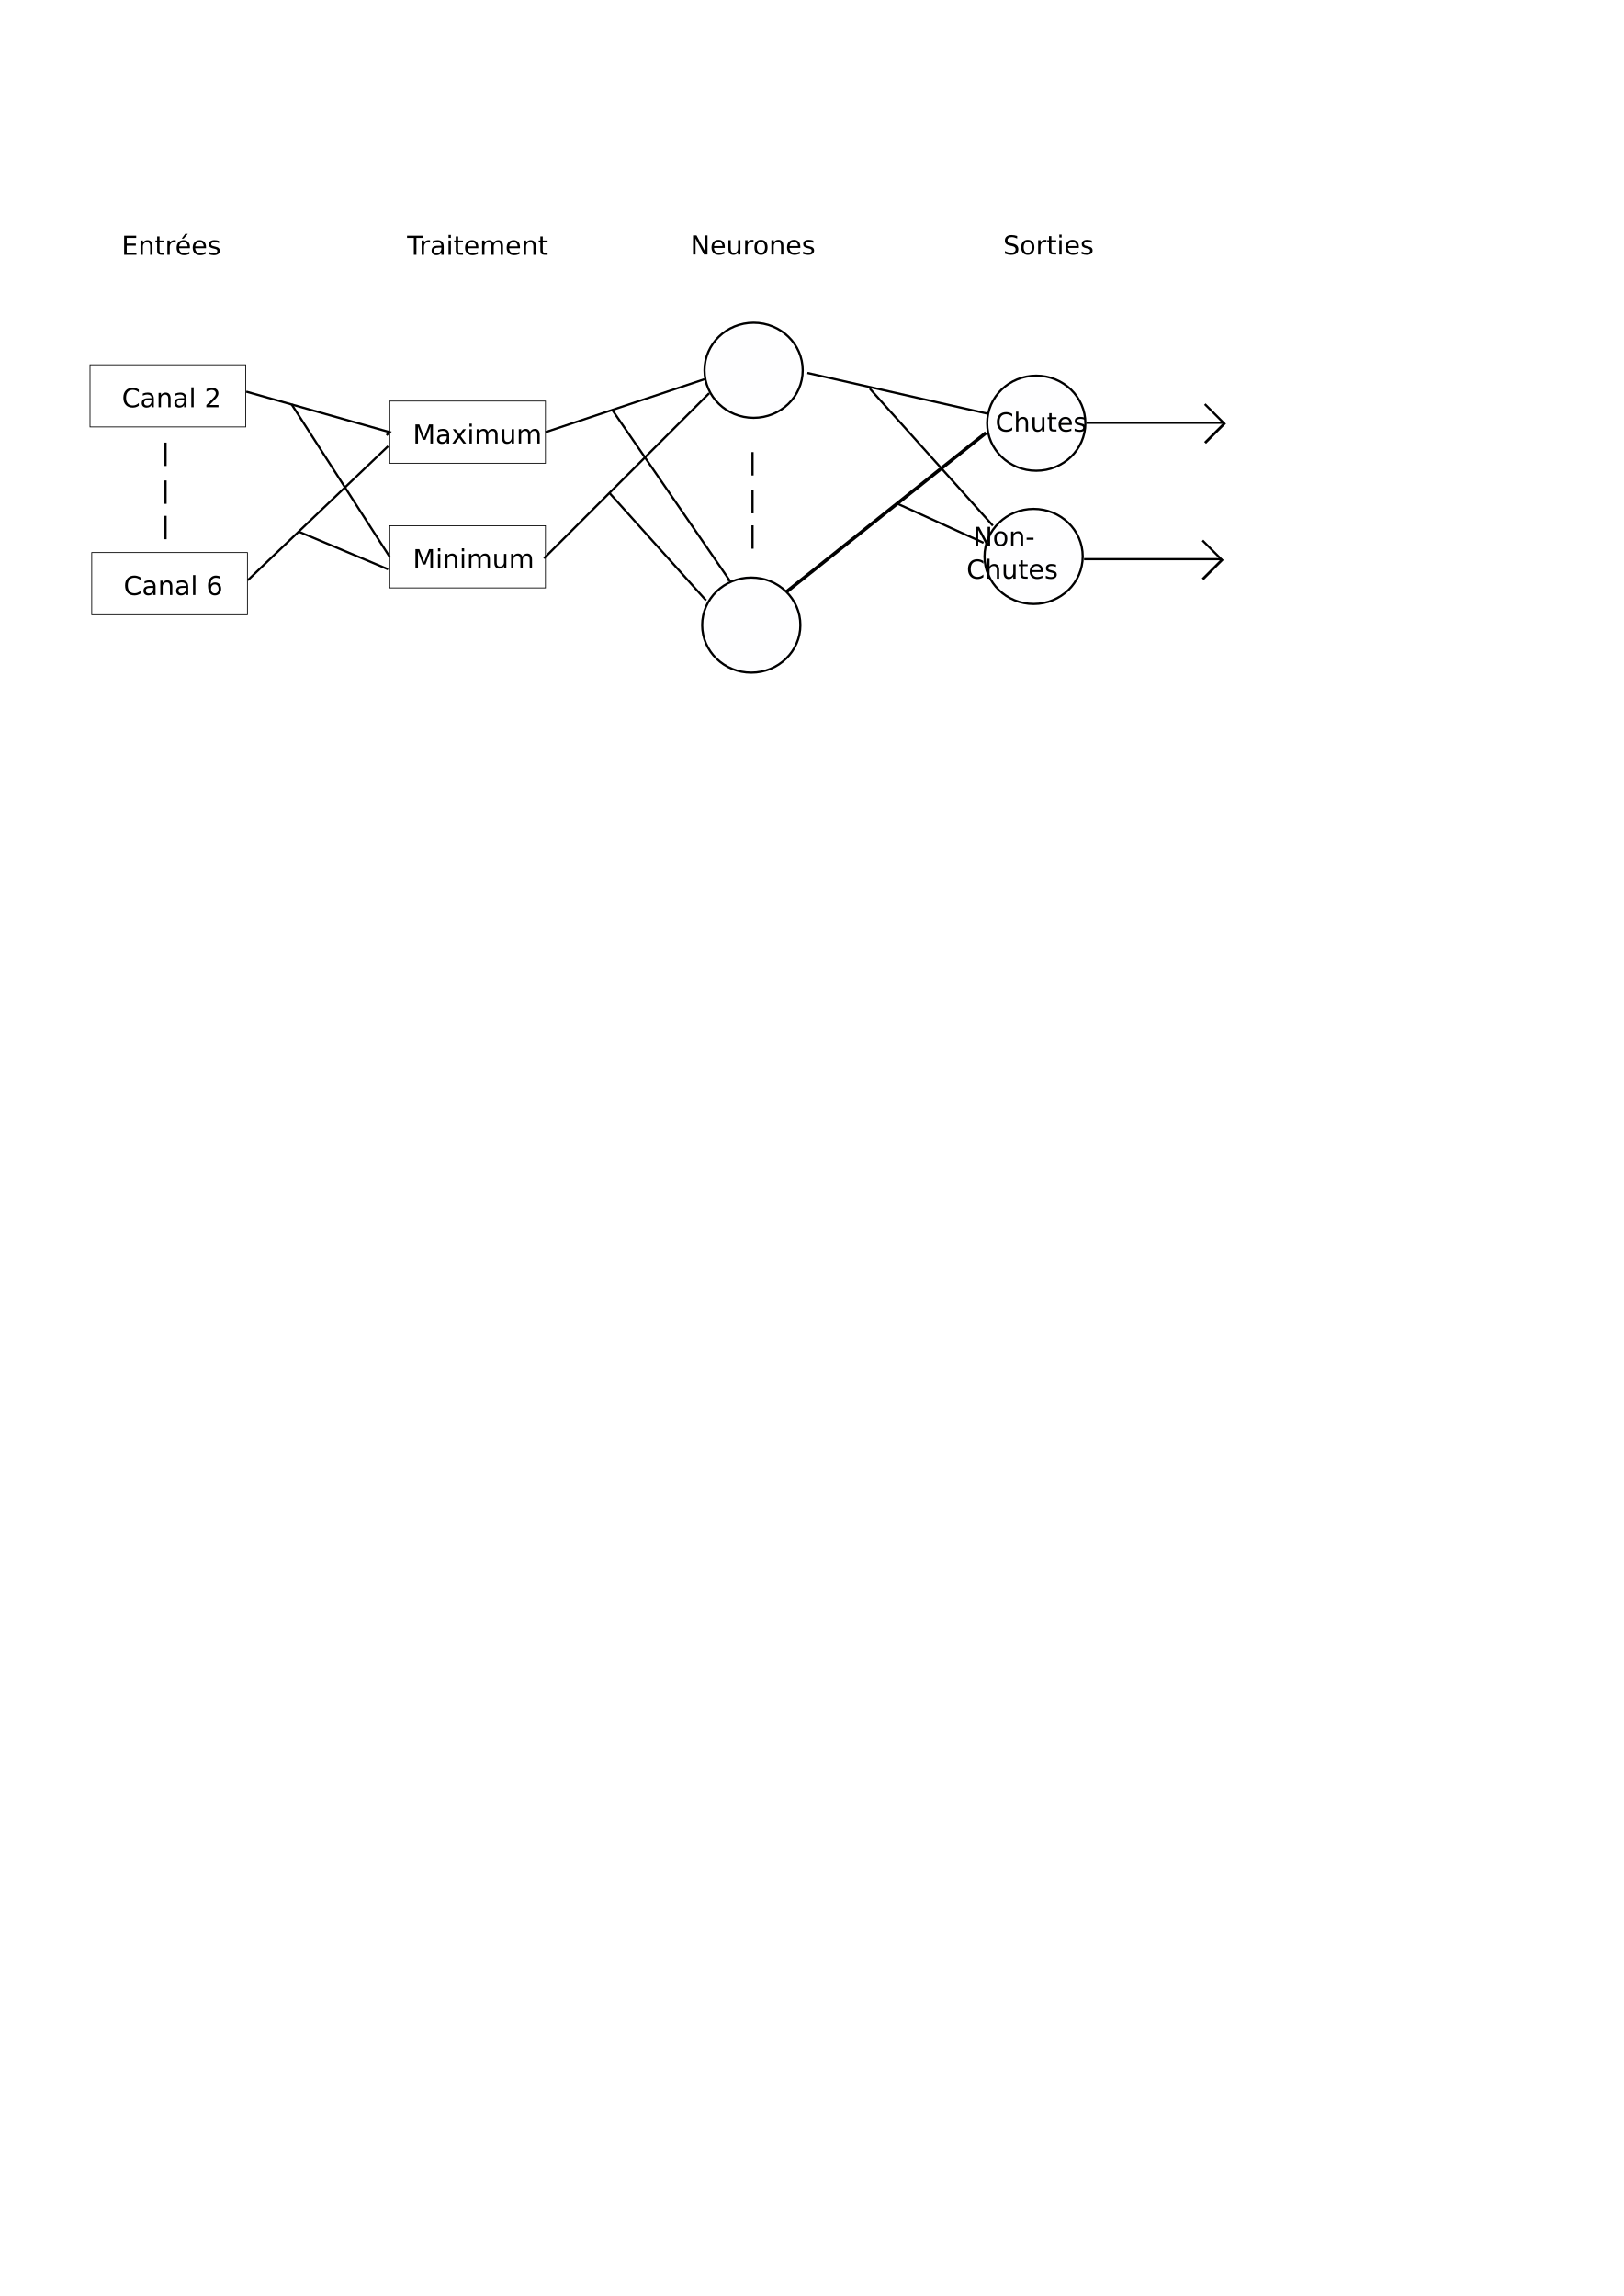
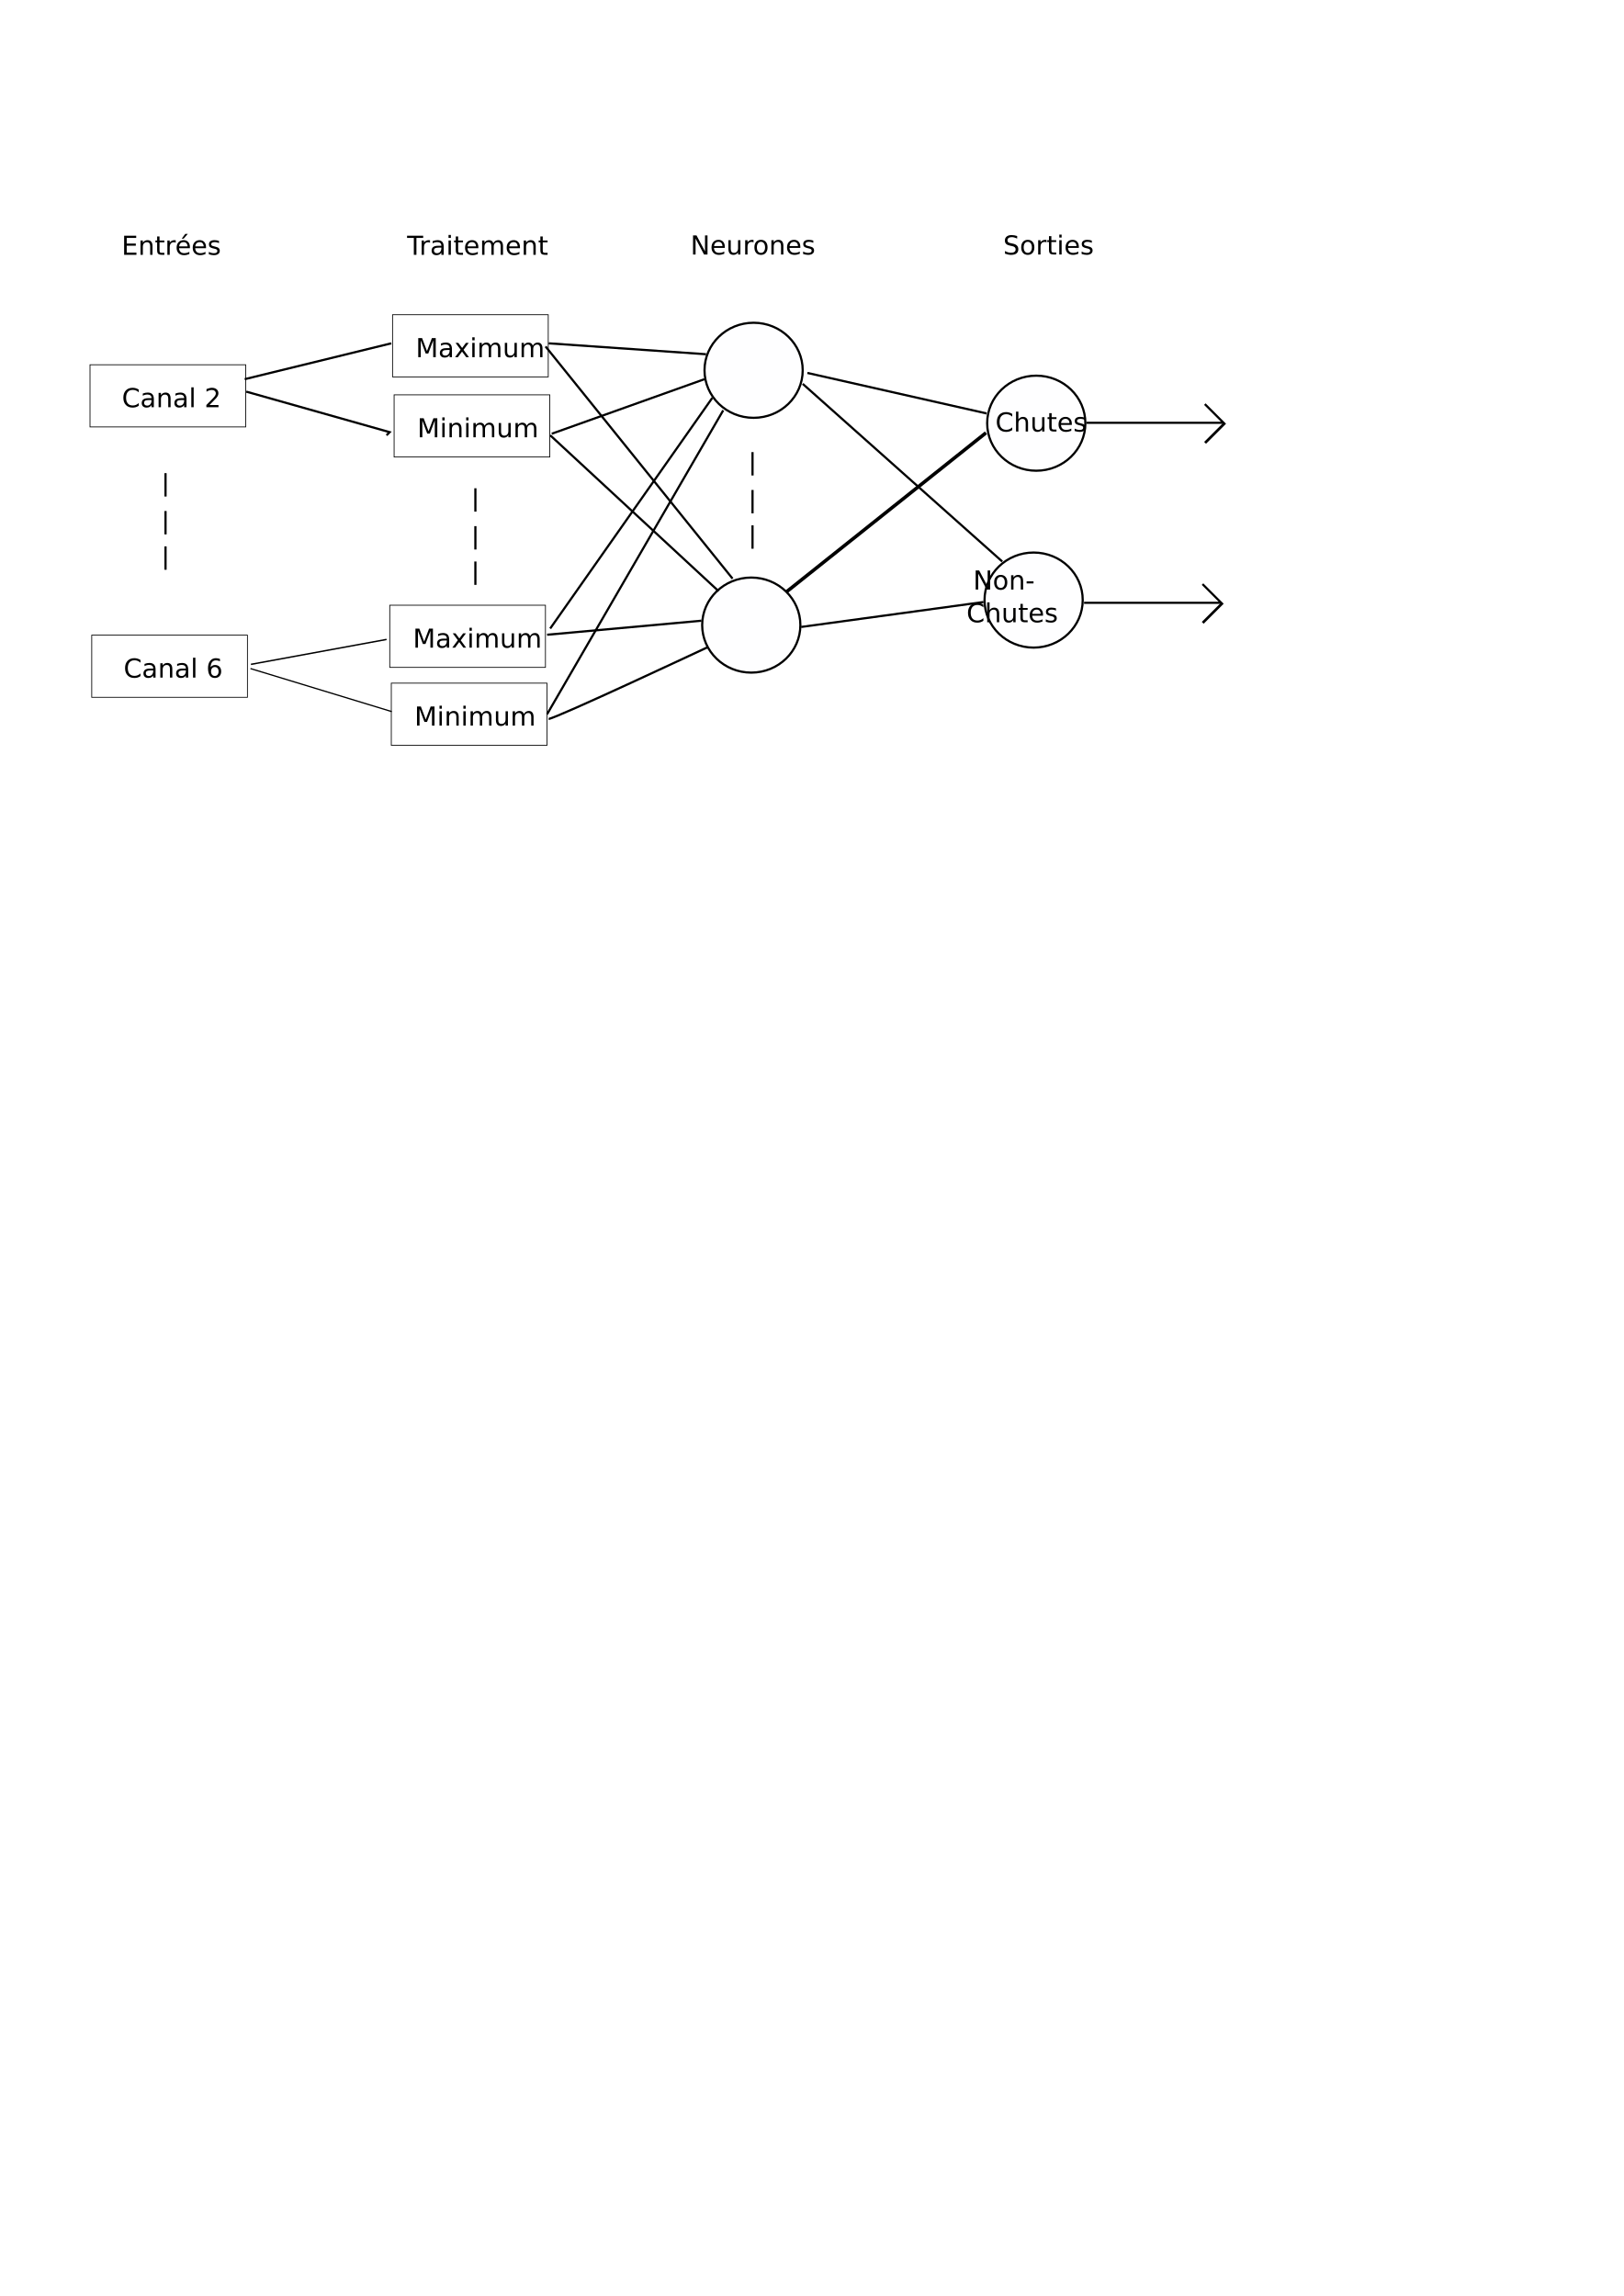
<svg xmlns="http://www.w3.org/2000/svg" width="744.094" height="1052.362" id="svg2301">
  <defs id="defs2303" />
  <g id="layer1">
    <rect style="fill:#0000ff;fill-opacity:0;fill-rule:evenodd;stroke:#000000;stroke-width:0.363px;stroke-linecap:butt;stroke-linejoin:miter;stroke-opacity:1" id="rect2313" width="71.351" height="28.494" x="41.253" y="167.187" />
    <path style="fill:#0000ff;fill-opacity:0" id="path3288" d="M -647.985,226.369 C -645.896,220.175 -644.04,213.836 -641.855,207.722 C -636.669,193.511 -625.613,189.415 -616.89,182.194 C -612.731,180.663 -609.621,181.628 -605.852,184.262 C -602.058,188.953 -599.757,195.589 -597.372,201.999 C -594.361,208.675 -590.78,214.631 -587.15,220.459 C -583.079,225.937 -580.295,224.26 -575.967,221.958 C -599.207,245.031 -591.167,239.911 -588.234,224.978 C -587.823,218.264 -587.115,211.612 -586.453,204.954 C -586.501,204.363 -586.549,203.771 -586.597,203.18 L -569.004,188.692 C -568.902,189.556 -568.8,190.42 -568.697,191.285 C -569.355,197.961 -570.194,204.622 -570.412,211.39 C -572.947,230.279 -575.506,229.272 -591.498,241.231 C -596.341,241.957 -599.966,242.564 -603.895,236.513 C -607.63,230.436 -611.338,224.262 -614.477,217.384 C -616.661,211.477 -618.673,205.192 -622.386,201.257 C -625.906,200.135 -628.959,198.844 -632.614,200.982 C -607.82,177.195 -616.983,182.181 -623.733,195.381 C -626.11,201.236 -628.11,207.303 -629.781,213.754 L -647.985,226.369 z " />
    <path style="fill:#0000ff;fill-opacity:0" id="path3294" d="M -948.571 -43.352 A 94.286 198.571 0 1 1  -1137.143,-43.352 A 94.286 198.571 0 1 1  -948.571 -43.352 z" />
    <path style="fill:#0000ff;fill-opacity:0" id="path3296" d="M -731.429 -117.638 A 145.714 30 0 1 1  -1022.857,-117.638 A 145.714 30 0 1 1  -731.429 -117.638 z" />
    <path style="fill:#0000ff;fill-opacity:0" id="path3298" d="M -457.143 -203.352 A 131.429 72.857 0 1 1  -720,-203.352 A 131.429 72.857 0 1 1  -457.143 -203.352 z" />
    <path style="fill:#0000ff;fill-opacity:0" id="path3300" d="M -494.286 -314.781 A 278.571 84.286 0 1 1  -1051.429,-314.781 A 278.571 84.286 0 1 1  -494.286 -314.781 z" />
    <path style="fill:#0000ff;fill-opacity:0" id="path3304" d="M -905.714 -74.781 A 192.857 178.571 0 1 1  -1291.429,-74.781 A 192.857 178.571 0 1 1  -905.714 -74.781 z" />
    <text xml:space="preserve" style="font-size:12px;font-style:normal;font-weight:normal;fill:#000000;fill-opacity:1;stroke:none;stroke-width:1px;stroke-linecap:butt;stroke-linejoin:miter;stroke-opacity:1;font-family:Bitstream Vera Sans" x="55.857" y="186.648" id="text4279">
      <tspan id="tspan4281" x="55.857" y="186.648">Canal 2</tspan>
    </text>
-     <path style="fill:none;fill-rule:evenodd;stroke:#000000;stroke-width:1px;stroke-linecap:butt;stroke-linejoin:miter;stroke-opacity:1" d="M 75.857,220.219 L 75.857,230.934" id="path4287" />
-     <path style="fill:none;fill-rule:evenodd;stroke:#000000;stroke-width:1px;stroke-linecap:butt;stroke-linejoin:miter;stroke-opacity:1" d="M 75.857,202.862 L 75.857,213.576" id="path4289" />
-     <path style="fill:none;fill-rule:evenodd;stroke:#000000;stroke-width:1px;stroke-linecap:butt;stroke-linejoin:miter;stroke-opacity:1" d="M 75.857,236.434 L 75.857,247.148" id="path4291" />
-     <rect style="fill:#0000ff;fill-opacity:0;fill-rule:evenodd;stroke:#000000;stroke-width:0.363px;stroke-linecap:butt;stroke-linejoin:miter;stroke-opacity:1" id="rect4293" width="71.351" height="28.494" x="42.039" y="253.258" />
-     <text xml:space="preserve" style="font-size:12px;font-style:normal;font-weight:normal;fill:#000000;fill-opacity:1;stroke:none;stroke-width:1px;stroke-linecap:butt;stroke-linejoin:miter;stroke-opacity:1;font-family:Bitstream Vera Sans" x="56.643" y="272.719" id="text4295">
-       <tspan id="tspan4297" x="56.643" y="272.719">Canal 6</tspan>
+     <path style="fill:none;fill-rule:evenodd;stroke:#000000;stroke-width:1px;stroke-linecap:butt;stroke-linejoin:miter;stroke-opacity:1" d="M 75.857,234.219 L 75.857,244.934" id="path4287" />
+     <path style="fill:none;fill-rule:evenodd;stroke:#000000;stroke-width:1px;stroke-linecap:butt;stroke-linejoin:miter;stroke-opacity:1" d="M 75.857,216.862 L 75.857,227.576" id="path4289" />
+     <path style="fill:none;fill-rule:evenodd;stroke:#000000;stroke-width:1px;stroke-linecap:butt;stroke-linejoin:miter;stroke-opacity:1" d="M 75.857,250.434 L 75.857,261.148" id="path4291" />
+     <rect style="fill:#0000ff;fill-opacity:0;fill-rule:evenodd;stroke:#000000;stroke-width:0.363px;stroke-linecap:butt;stroke-linejoin:miter;stroke-opacity:1" id="rect4293" width="71.351" height="28.494" x="42.039" y="291.115" />
+     <text xml:space="preserve" style="font-size:12px;font-style:normal;font-weight:normal;fill:#000000;fill-opacity:1;stroke:none;stroke-width:1px;stroke-linecap:butt;stroke-linejoin:miter;stroke-opacity:1;font-family:Bitstream Vera Sans" x="56.643" y="310.576" id="text4295">
+       <tspan id="tspan4297" x="56.643" y="310.576">Canal 6</tspan>
    </text>
    <path style="fill:#0000ff;fill-opacity:0.007;stroke:#000000;stroke-opacity:1" id="path4299" d="M 230.714 186.291 A 22.5 21.786 0 1 1  185.714,186.291 A 22.5 21.786 0 1 1  230.714 186.291 z" transform="translate(137.1429,-16.57143)" />
    <path style="fill:#0000ff;fill-opacity:0.007;stroke:#000000;stroke-opacity:1" id="path5270" d="M 230.714 186.291 A 22.5 21.786 0 1 1  185.714,186.291 A 22.5 21.786 0 1 1  230.714 186.291 z" transform="translate(136.0714,100.2143)" />
    <path style="fill:none;fill-rule:evenodd;stroke:#000000;stroke-width:1px;stroke-linecap:butt;stroke-linejoin:miter;stroke-opacity:1" d="M 344.857,224.576 L 344.857,235.291" id="path5272" />
    <path style="fill:none;fill-rule:evenodd;stroke:#000000;stroke-width:1px;stroke-linecap:butt;stroke-linejoin:miter;stroke-opacity:1" d="M 344.857,207.219 L 344.857,217.934" id="path5274" />
    <path style="fill:none;fill-rule:evenodd;stroke:#000000;stroke-width:1px;stroke-linecap:butt;stroke-linejoin:miter;stroke-opacity:1" d="M 344.857,240.791 L 344.857,251.505" id="path5276" />
    <text xml:space="preserve" style="font-size:12px;font-style:normal;font-weight:normal;fill:#000000;fill-opacity:1;stroke:none;stroke-width:1px;stroke-linecap:butt;stroke-linejoin:miter;stroke-opacity:1;font-family:Bitstream Vera Sans" x="55.714" y="116.791" id="text5278">
      <tspan id="tspan5280" x="55.714" y="116.791">Entrées</tspan>
    </text>
    <text xml:space="preserve" style="font-size:12px;font-style:normal;font-weight:normal;fill:#000000;fill-opacity:1;stroke:none;stroke-width:1px;stroke-linecap:butt;stroke-linejoin:miter;stroke-opacity:1;font-family:Bitstream Vera Sans" x="316.429" y="116.648" id="text5282">
      <tspan id="tspan5284" x="316.429" y="116.648">Neurones</tspan>
    </text>
    <text xml:space="preserve" style="font-size:12px;font-style:normal;font-weight:normal;fill:#000000;fill-opacity:1;stroke:none;stroke-width:1px;stroke-linecap:butt;stroke-linejoin:miter;stroke-opacity:1;font-family:Bitstream Vera Sans" x="459.714" y="116.648" id="text5286">
      <tspan id="tspan5288" x="459.714" y="116.648">Sorties</tspan>
    </text>
    <path style="fill:#0000ff;fill-opacity:0.007;stroke:#000000;stroke-opacity:1" id="path5290" d="M 230.714 186.291 A 22.5 21.786 0 1 1  185.714,186.291 A 22.5 21.786 0 1 1  230.714 186.291 z" transform="translate(266.6786,7.67857)" />
-     <path style="fill:#0000ff;fill-opacity:0.007;stroke:#000000;stroke-opacity:1" id="path5292" d="M 230.714 186.291 A 22.5 21.786 0 1 1  185.714,186.291 A 22.5 21.786 0 1 1  230.714 186.291 z" transform="translate(265.4643,68.74999)" />
+     <path style="fill:#0000ff;fill-opacity:0.007;stroke:#000000;stroke-opacity:1" id="path5292" d="M 230.714 186.291 A 22.5 21.786 0 1 1  185.714,186.291 A 22.5 21.786 0 1 1  230.714 186.291 z" transform="translate(265.4643,88.74999)" />
    <text xml:space="preserve" style="font-size:12px;font-style:normal;font-weight:normal;fill:#000000;fill-opacity:1;stroke:none;stroke-width:1px;stroke-linecap:butt;stroke-linejoin:miter;stroke-opacity:1;font-family:Bitstream Vera Sans" x="456.143" y="197.791" id="text5294">
      <tspan id="tspan5296" x="456.143" y="197.791">Chutes</tspan>
    </text>
-     <text xml:space="preserve" style="font-size:12px;font-style:normal;font-weight:normal;fill:#000000;fill-opacity:1;stroke:none;stroke-width:1px;stroke-linecap:butt;stroke-linejoin:miter;stroke-opacity:1;font-family:Bitstream Vera Sans" x="473.429" y="250.219" id="text5298">
-       <tspan id="tspan5300" x="473.429" y="250.219" style="text-align:center;text-anchor:middle">Non-</tspan>
-       <tspan x="473.429" y="265.219" id="tspan5304" style="text-align:center;text-anchor:middle">Chutes</tspan>
+     <text xml:space="preserve" style="font-size:12px;font-style:normal;font-weight:normal;fill:#000000;fill-opacity:1;stroke:none;stroke-width:1px;stroke-linecap:butt;stroke-linejoin:miter;stroke-opacity:1;font-family:Bitstream Vera Sans" x="473.429" y="270.219" id="text5298">
+       <tspan id="tspan5300" x="473.429" y="270.219" style="text-align:center;text-anchor:middle">Non-</tspan>
+       <tspan x="473.429" y="285.219" id="tspan5304" style="text-align:center;text-anchor:middle">Chutes</tspan>
    </text>
-     <rect style="fill:#0000ff;fill-opacity:0;fill-rule:evenodd;stroke:#000000;stroke-width:0.363px;stroke-linecap:butt;stroke-linejoin:miter;stroke-opacity:1" id="rect5326" width="71.351" height="28.494" x="178.61" y="183.83" />
-     <text xml:space="preserve" style="font-size:12px;font-style:normal;font-weight:normal;fill:#000000;fill-opacity:1;stroke:none;stroke-width:1px;stroke-linecap:butt;stroke-linejoin:miter;stroke-opacity:1;font-family:Bitstream Vera Sans" x="189.214" y="203.291" id="text5328">
-       <tspan id="tspan5330" x="189.214" y="203.291">Maximum</tspan>
+     <rect style="fill:#0000ff;fill-opacity:0;fill-rule:evenodd;stroke:#000000;stroke-width:0.363px;stroke-linecap:butt;stroke-linejoin:miter;stroke-opacity:1" id="rect5326" width="71.351" height="28.494" x="179.896" y="144.258" />
+     <text xml:space="preserve" style="font-size:12px;font-style:normal;font-weight:normal;fill:#000000;fill-opacity:1;stroke:none;stroke-width:1px;stroke-linecap:butt;stroke-linejoin:miter;stroke-opacity:1;font-family:Bitstream Vera Sans" x="190.5" y="163.719" id="text5328">
+       <tspan id="tspan5330" x="190.5" y="163.719">Maximum</tspan>
    </text>
-     <rect style="fill:#0000ff;fill-opacity:0;fill-rule:evenodd;stroke:#000000;stroke-width:0.363px;stroke-linecap:butt;stroke-linejoin:miter;stroke-opacity:1" id="rect5332" width="71.351" height="28.494" x="178.61" y="240.972" />
-     <text xml:space="preserve" style="font-size:12px;font-style:normal;font-weight:normal;fill:#000000;fill-opacity:1;stroke:none;stroke-width:1px;stroke-linecap:butt;stroke-linejoin:miter;stroke-opacity:1;font-family:Bitstream Vera Sans" x="189.214" y="260.434" id="text5334">
-       <tspan id="tspan5336" x="189.214" y="260.434">Minimum</tspan>
+     <rect style="fill:#0000ff;fill-opacity:0;fill-rule:evenodd;stroke:#000000;stroke-width:0.363px;stroke-linecap:butt;stroke-linejoin:miter;stroke-opacity:1" id="rect5332" width="71.351" height="28.494" x="180.61" y="180.972" />
+     <text xml:space="preserve" style="font-size:12px;font-style:normal;font-weight:normal;fill:#000000;fill-opacity:1;stroke:none;stroke-width:1px;stroke-linecap:butt;stroke-linejoin:miter;stroke-opacity:1;font-family:Bitstream Vera Sans" x="191.214" y="200.434" id="text5334">
+       <tspan id="tspan5336" x="191.214" y="200.434">Minimum</tspan>
    </text>
    <path style="fill:none;fill-rule:evenodd;stroke:#000000;stroke-width:1px;stroke-linecap:butt;stroke-linejoin:miter;stroke-opacity:1" d="M 112.857,179.505 L 178.571,198.076 L 178.571,198.076 L 177.143,199.505 L 177.143,199.505" id="path5338" />
-     <path style="fill:none;fill-rule:evenodd;stroke:#000000;stroke-width:1px;stroke-linecap:butt;stroke-linejoin:miter;stroke-opacity:1" d="M 133.571,185.219 L 178.571,255.219" id="path5340" />
-     <path style="fill:none;fill-rule:evenodd;stroke:#000000;stroke-width:1px;stroke-linecap:butt;stroke-linejoin:miter;stroke-opacity:1" d="M 113.571,265.934 L 177.857,204.505" id="path5342" />
-     <path style="fill:none;fill-rule:evenodd;stroke:#000000;stroke-width:1px;stroke-linecap:butt;stroke-linejoin:miter;stroke-opacity:1" d="M 137.143,243.791 L 177.857,260.934" id="path5344" />
-     <path style="fill:none;fill-rule:evenodd;stroke:#000000;stroke-width:1px;stroke-linecap:butt;stroke-linejoin:miter;stroke-opacity:1" d="M 250,198.076 L 322.857,173.791" id="path5346" />
-     <path style="fill:none;fill-rule:evenodd;stroke:#000000;stroke-width:1.009px;stroke-linecap:butt;stroke-linejoin:miter;stroke-opacity:1" d="M 249.29,255.929 L 324.995,180.224" id="path5350" />
+     <path style="fill:none;fill-rule:evenodd;stroke:#000000;stroke-width:0.995px;stroke-linecap:butt;stroke-linejoin:miter;stroke-opacity:1" d="M 252.854,198.793 L 322.86,173.788" id="path5346" />
    <path style="fill:none;fill-rule:evenodd;stroke:#000000;stroke-width:1px;stroke-linecap:butt;stroke-linejoin:miter;stroke-opacity:1" d="M 370,170.934 L 452.143,189.505" id="path5354" />
-     <path style="fill:none;fill-rule:evenodd;stroke:#000000;stroke-width:1px;stroke-linecap:butt;stroke-linejoin:miter;stroke-opacity:1" d="M 398.571,178.076 L 455,240.934" id="path5356" />
    <path style="fill:none;fill-rule:evenodd;stroke:#000000;stroke-width:1.599px;stroke-linecap:butt;stroke-linejoin:miter;stroke-opacity:1" d="M 360.299,271.349 L 451.844,198.376" id="path5358" />
    <text xml:space="preserve" style="font-size:12px;font-style:normal;font-weight:normal;fill:#000000;fill-opacity:1;stroke:none;stroke-width:1px;stroke-linecap:butt;stroke-linejoin:miter;stroke-opacity:1;font-family:Bitstream Vera Sans" x="186.571" y="116.791" id="text5362">
      <tspan id="tspan5364" x="186.571" y="116.791">Traitement</tspan>
    </text>
    <path style="fill:none;fill-rule:evenodd;stroke:#000000;stroke-width:1px;stroke-linecap:butt;stroke-linejoin:miter;stroke-opacity:1" d="M 497.857,193.791 L 560.714,193.791 L 552.143,185.219" id="path5366" />
    <path style="fill:none;fill-rule:evenodd;stroke:#000000;stroke-width:1.211px;stroke-linecap:butt;stroke-linejoin:miter;stroke-opacity:1" d="M 561.323,193.896 L 552.249,202.971 L 552.249,202.971" id="path5368" />
-     <path style="fill:none;fill-rule:evenodd;stroke:#000000;stroke-width:1px;stroke-linecap:butt;stroke-linejoin:miter;stroke-opacity:1" d="M 496.786,256.291 L 559.643,256.291 L 551.071,247.719" id="path5370" />
-     <path style="fill:none;fill-rule:evenodd;stroke:#000000;stroke-width:1.211px;stroke-linecap:butt;stroke-linejoin:miter;stroke-opacity:1" d="M 560.251,256.396 L 551.177,265.471 L 551.177,265.471" id="path5372" />
-     <path style="fill:none;fill-rule:evenodd;stroke:#000000;stroke-width:1px;stroke-linecap:butt;stroke-linejoin:miter;stroke-opacity:1" d="M 280.714,188.076 L 334.286,265.934 L 334.286,265.934 L 333.571,265.934 L 333.571,265.934 L 333.571,265.934 L 333.571,265.934" id="path5374" />
-     <path style="fill:none;fill-rule:evenodd;stroke:#000000;stroke-width:1px;stroke-linecap:butt;stroke-linejoin:miter;stroke-opacity:1" d="M 279.286,225.934 L 323.571,275.219" id="path5376" />
-     <path style="fill:none;fill-rule:evenodd;stroke:#000000;stroke-width:1px;stroke-linecap:butt;stroke-linejoin:miter;stroke-opacity:1" d="M 411.429,230.934 L 450.714,248.791" id="path5378" />
+     <path style="fill:none;fill-rule:evenodd;stroke:#000000;stroke-width:1px;stroke-linecap:butt;stroke-linejoin:miter;stroke-opacity:1" d="M 496.786,276.291 L 559.643,276.291 L 551.071,267.719" id="path5370" />
+     <path style="fill:none;fill-rule:evenodd;stroke:#000000;stroke-width:1.211px;stroke-linecap:butt;stroke-linejoin:miter;stroke-opacity:1" d="M 560.251,276.396 L 551.177,285.471 L 551.177,285.471" id="path5372" />
+     <rect style="fill:#0000ff;fill-opacity:0;fill-rule:evenodd;stroke:#000000;stroke-width:0.363px;stroke-linecap:butt;stroke-linejoin:miter;stroke-opacity:1" id="rect5380" width="71.351" height="28.494" x="178.61" y="277.401" />
+     <text xml:space="preserve" style="font-size:12px;font-style:normal;font-weight:normal;fill:#000000;fill-opacity:1;stroke:none;stroke-width:1px;stroke-linecap:butt;stroke-linejoin:miter;stroke-opacity:1;font-family:Bitstream Vera Sans" x="189.214" y="296.862" id="text5382">
+       <tspan id="tspan5384" x="189.214" y="296.862">Maximum</tspan>
+     </text>
+     <rect style="fill:#0000ff;fill-opacity:0;fill-rule:evenodd;stroke:#000000;stroke-width:0.363px;stroke-linecap:butt;stroke-linejoin:miter;stroke-opacity:1" id="rect5386" width="71.351" height="28.494" x="179.324" y="313.115" />
+     <text xml:space="preserve" style="font-size:12px;font-style:normal;font-weight:normal;fill:#000000;fill-opacity:1;stroke:none;stroke-width:1px;stroke-linecap:butt;stroke-linejoin:miter;stroke-opacity:1;font-family:Bitstream Vera Sans" x="189.929" y="332.576" id="text5388">
+       <tspan id="tspan5390" x="189.929" y="332.576">Minimum</tspan>
+     </text>
+     <path style="fill:none;fill-rule:evenodd;stroke:#000000;stroke-width:1px;stroke-linecap:butt;stroke-linejoin:miter;stroke-opacity:1" d="M 217.857,241.148 L 217.857,251.862" id="path5398" />
+     <path style="fill:none;fill-rule:evenodd;stroke:#000000;stroke-width:1px;stroke-linecap:butt;stroke-linejoin:miter;stroke-opacity:1" d="M 217.857,223.791 L 217.857,234.505" id="path5400" />
+     <path style="fill:none;fill-rule:evenodd;stroke:#000000;stroke-width:1px;stroke-linecap:butt;stroke-linejoin:miter;stroke-opacity:1" d="M 217.857,257.362 L 217.857,268.076" id="path5402" />
+     <path style="fill:none;fill-rule:evenodd;stroke:#000000;stroke-width:1px;stroke-linecap:butt;stroke-linejoin:miter;stroke-opacity:1" d="M 112.143,173.791 L 179.286,157.362" id="path5404" />
+     <path style="fill:none;fill-rule:evenodd;stroke:#000000;stroke-width:1px;stroke-linecap:butt;stroke-linejoin:miter;stroke-opacity:1" d="M 251.429,157.362 L 323.571,162.362" id="path5406" />
+     <path style="fill:none;fill-rule:evenodd;stroke:#000000;stroke-width:1px;stroke-linecap:butt;stroke-linejoin:miter;stroke-opacity:1" d="M 250.714,290.934 L 321.429,284.505" id="path5410" />
+     <path style="fill:none;fill-rule:evenodd;stroke:#000000;stroke-width:1px;stroke-linecap:butt;stroke-linejoin:miter;stroke-opacity:1" d="M 251.429,329.505 C 254.286,329.505 324.286,296.648 324.286,296.648" id="path5414" />
+     <path style="fill:none;fill-rule:evenodd;stroke:#000000;stroke-width:0.654px;stroke-linecap:butt;stroke-linejoin:miter;stroke-opacity:1" d="M 114.994,304.503 L 177.148,293.078" id="path5418" />
+     <path style="fill:none;fill-rule:evenodd;stroke:#000000;stroke-width:0.576px;stroke-linecap:butt;stroke-linejoin:miter;stroke-opacity:1" d="M 114.788,306.436 L 179.498,326.146" id="path5420" />
+     <path style="fill:none;fill-rule:evenodd;stroke:#000000;stroke-width:1px;stroke-linecap:butt;stroke-linejoin:miter;stroke-opacity:1" d="M 367.857,175.934 L 459.286,257.362" id="path5422" />
+     <path style="fill:none;fill-rule:evenodd;stroke:#000000;stroke-width:1px;stroke-linecap:butt;stroke-linejoin:miter;stroke-opacity:1" d="M 367.143,287.362 L 450.714,275.934" id="path5424" />
+     <path style="fill:none;fill-rule:evenodd;stroke:#000000;stroke-width:1px;stroke-linecap:butt;stroke-linejoin:miter;stroke-opacity:1" d="M 250,158.791 L 335.714,265.219" id="path5426" />
+     <path style="fill:none;fill-rule:evenodd;stroke:#000000;stroke-width:1px;stroke-linecap:butt;stroke-linejoin:miter;stroke-opacity:1" d="M 252.143,199.505 L 329.286,270.934" id="path5428" />
+     <path style="fill:none;fill-rule:evenodd;stroke:#000000;stroke-width:1px;stroke-linecap:butt;stroke-linejoin:miter;stroke-opacity:1" d="M 252.143,288.076 L 326.429,182.362" id="path5430" />
+     <path style="fill:none;fill-rule:evenodd;stroke:#000000;stroke-width:1px;stroke-linecap:butt;stroke-linejoin:miter;stroke-opacity:1" d="M 250.714,327.362 L 331.429,188.076" id="path5432" />
  </g>
</svg>
